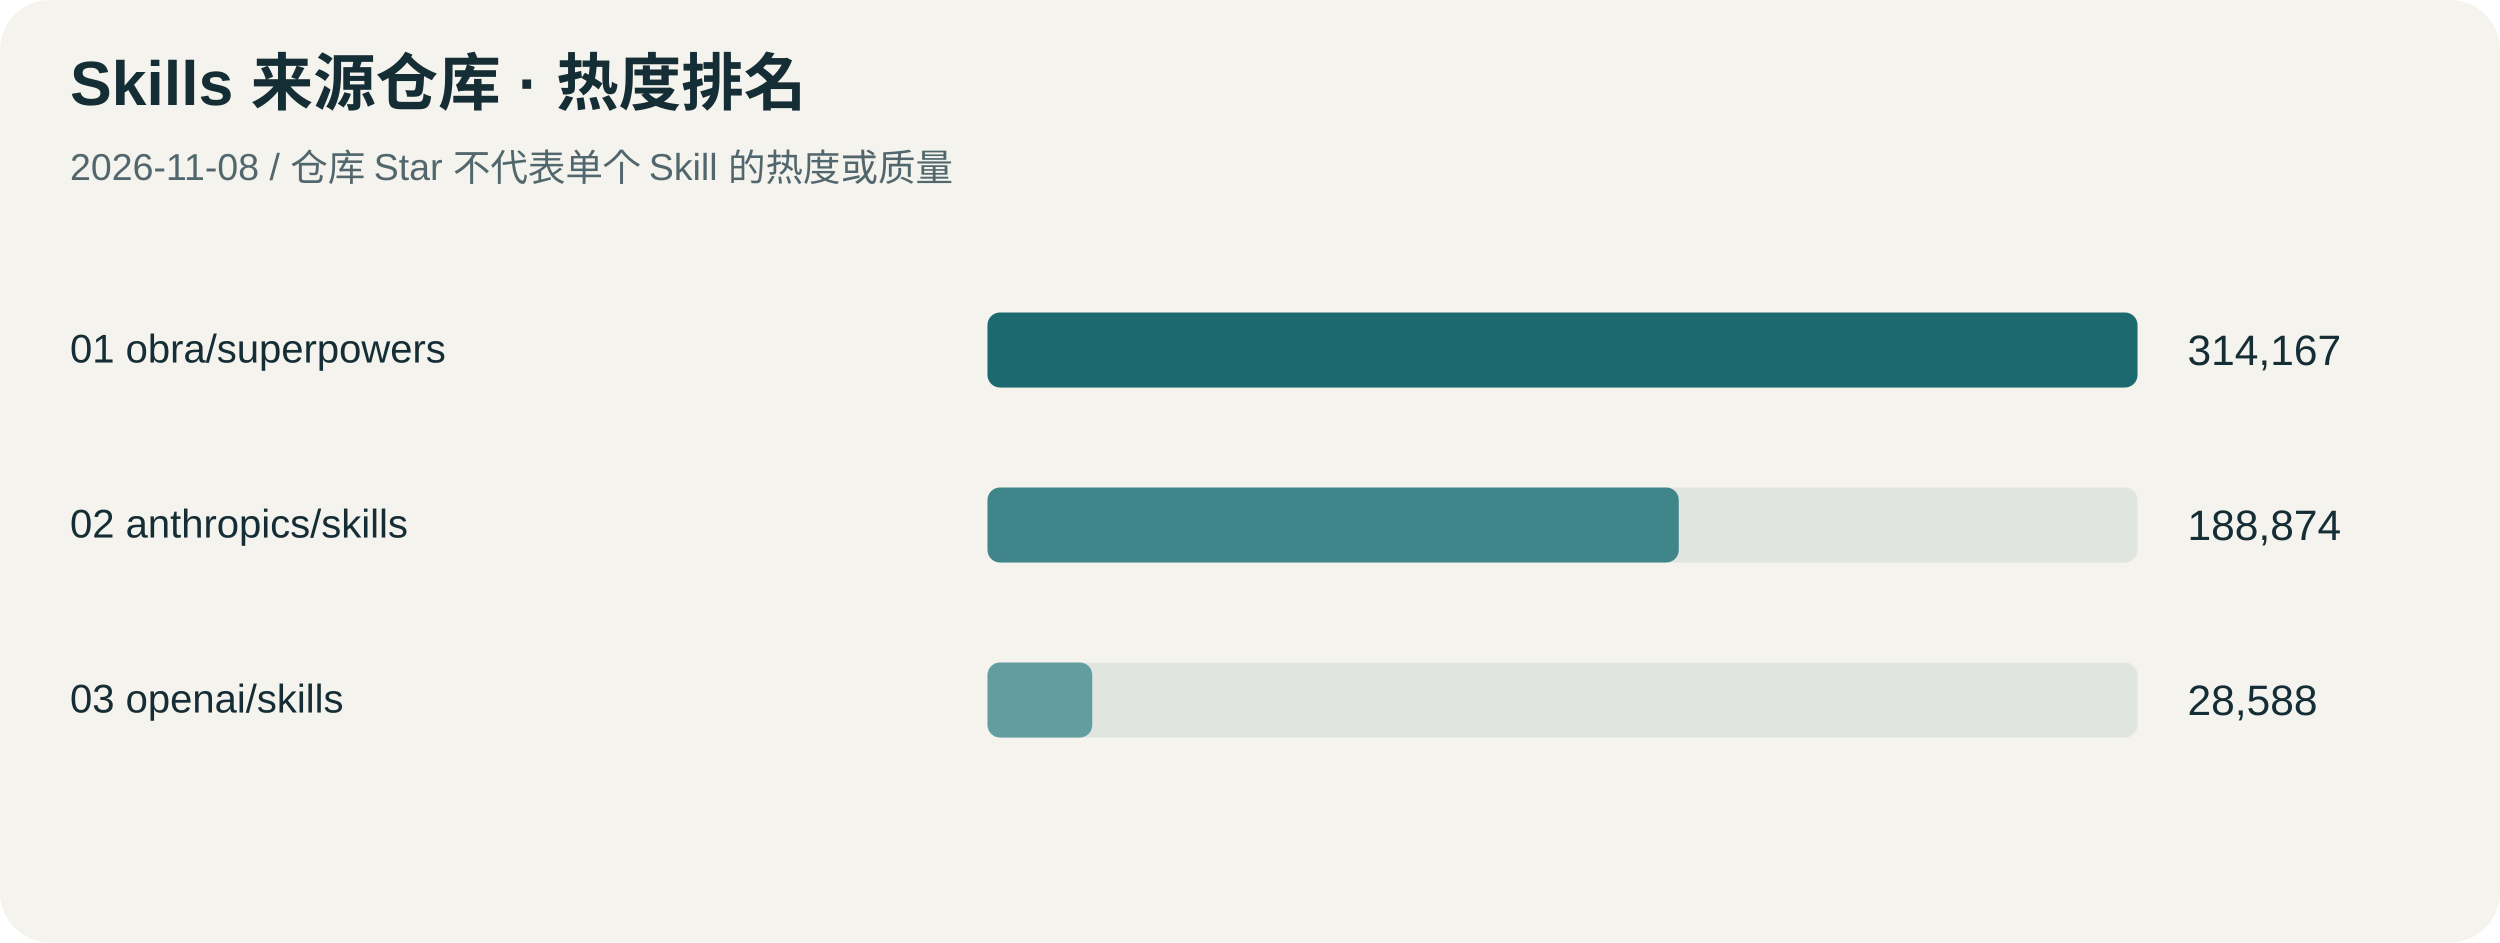
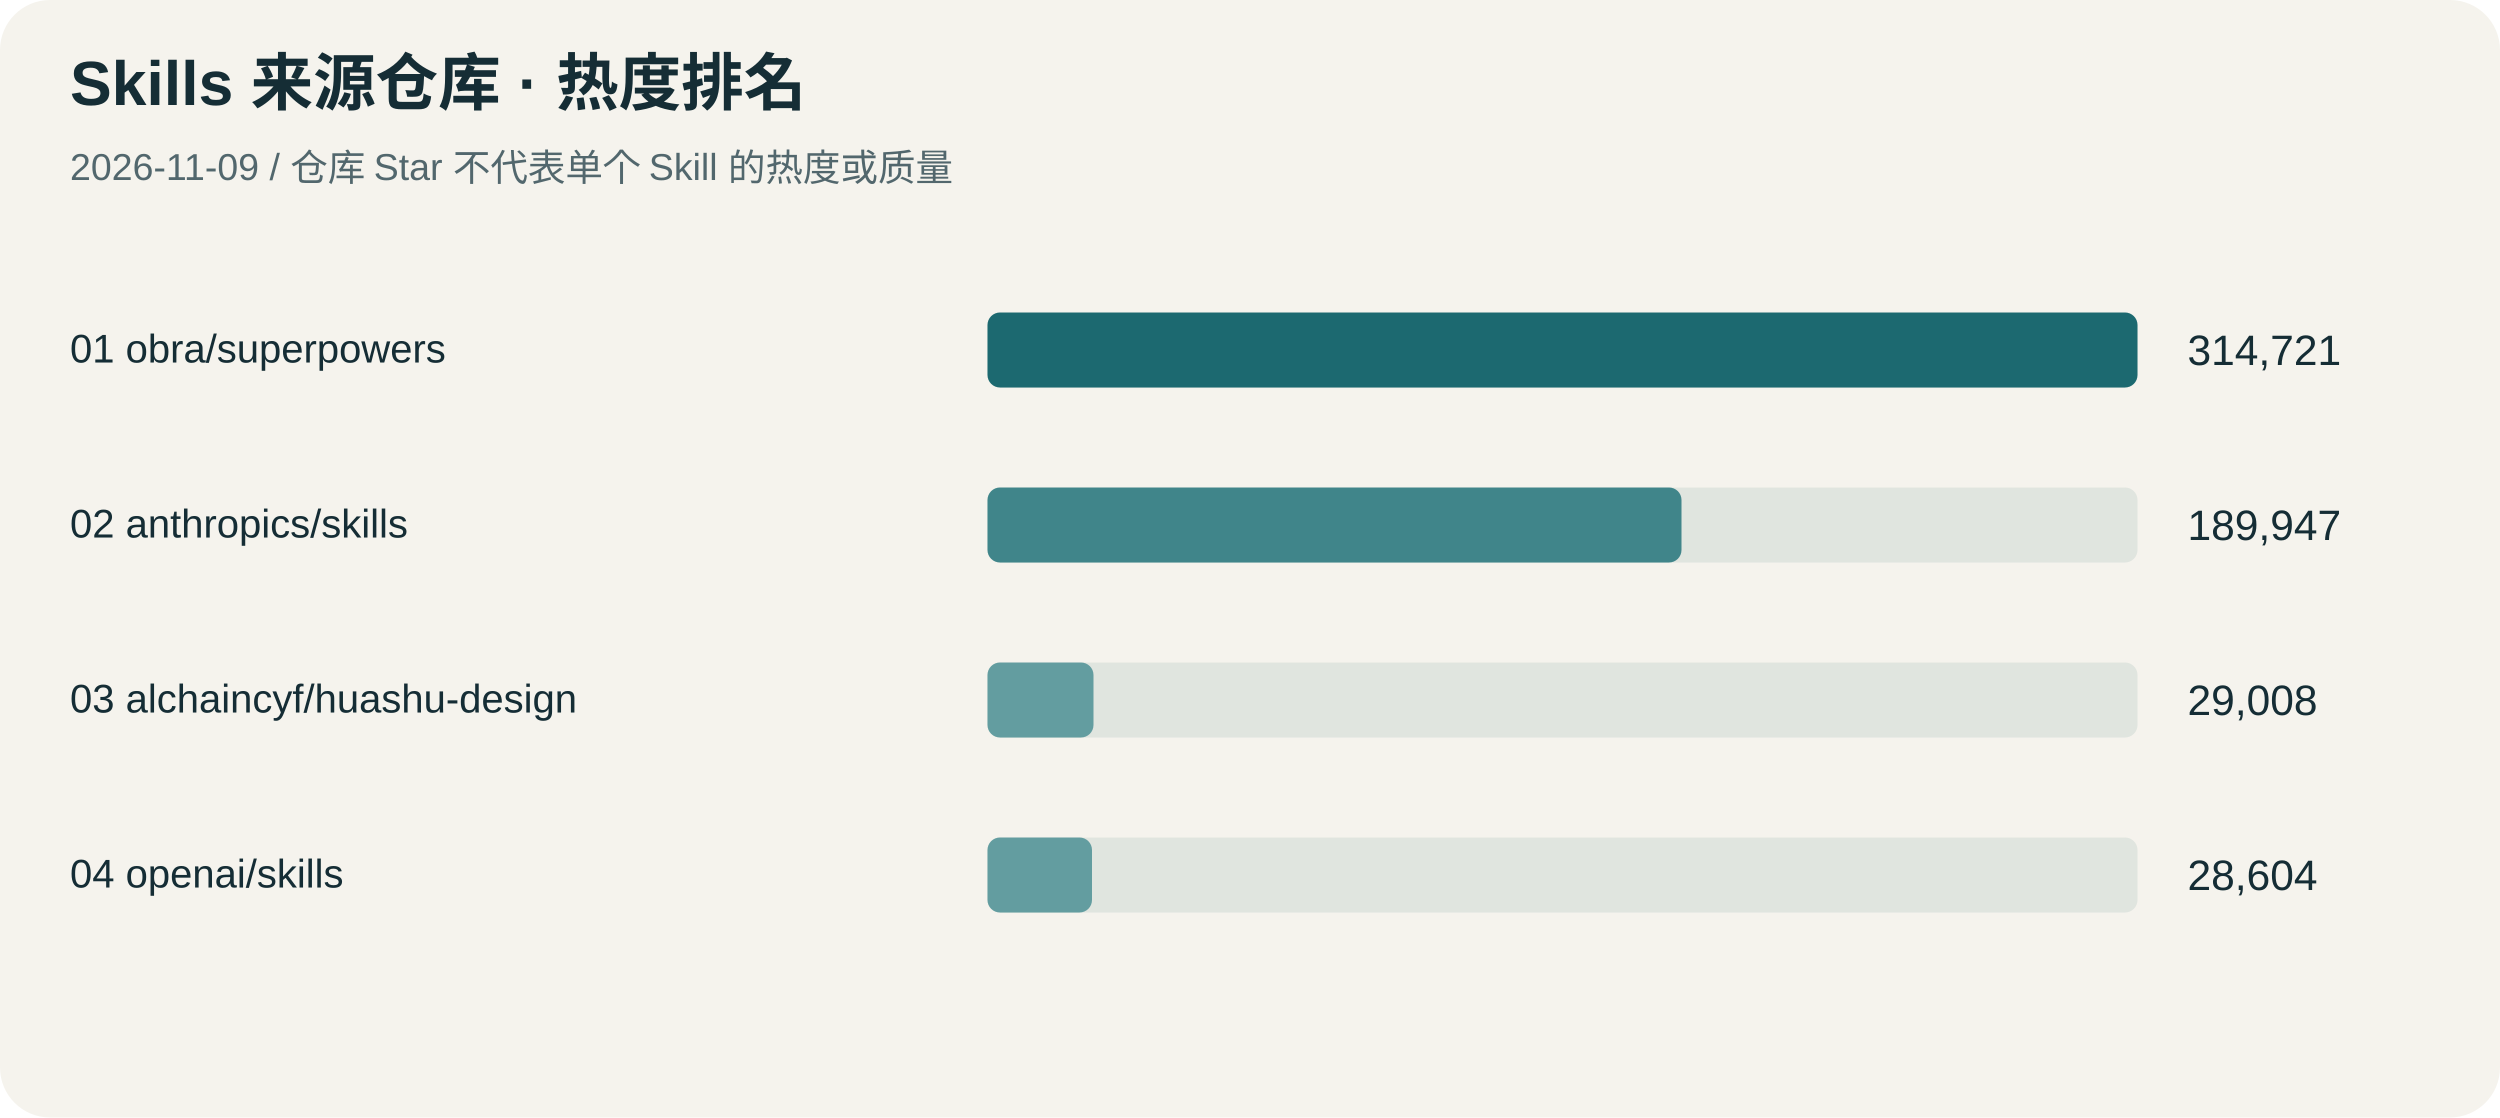
- <svg xmlns="http://www.w3.org/2000/svg" viewBox="0 0 1000 377" role="img" aria-labelledby="title desc">
+ <svg xmlns="http://www.w3.org/2000/svg" viewBox="0 0 1000 447" role="img" aria-labelledby="title desc">
  <rect width="100%" height="100%" rx="20" fill="#f5f3ed" />
  <g font-family="Segoe UI,Microsoft YaHei,Arial,sans-serif" fill="#152d35">
    <text x="28" y="42" font-size="25" font-weight="700">Skills 来源仓库 · 热度排名</text>
-     <text x="28" y="72" font-size="15" fill="#52676d">2026-11-08 / 仓库 Star 不代表单个 Skill 的热度或质量</text>
+     <text x="28" y="72" font-size="15" fill="#52676d">2026-11-09 / 仓库 Star 不代表单个 Skill 的热度或质量</text>
    <text x="28" y="145" font-size="16">01  obra/superpowers</text>
    <rect x="395" y="125" width="460" height="30" rx="5" fill="#e0e5df" />
    <rect x="395" y="125" width="460.0" height="30" rx="5" fill="#1c6970" />
-     <text x="875" y="146" font-size="17">314,167</text>
+     <text x="875" y="146" font-size="17">314,721</text>
    <text x="28" y="215" font-size="16">02  anthropics/skills</text>
    <rect x="395" y="195" width="460" height="30" rx="5" fill="#e0e5df" />
-     <rect x="395" y="195" width="276.5" height="30" rx="5" fill="#40858a" />
-     <text x="875" y="216" font-size="17">188,874</text>
-     <text x="28" y="285" font-size="16">03  openai/skills</text>
+     <rect x="395" y="195" width="277.6" height="30" rx="5" fill="#40858a" />
+     <text x="875" y="216" font-size="17">189,947</text>
+     <text x="28" y="285" font-size="16">03  alchaincyf/huashu-design</text>
    <rect x="395" y="265" width="460" height="30" rx="5" fill="#e0e5df" />
-     <rect x="395" y="265" width="41.9" height="30" rx="5" fill="#639da0" />
-     <text x="875" y="286" font-size="17">28,588</text>
+     <rect x="395" y="265" width="42.4" height="30" rx="5" fill="#639da0" />
+     <text x="875" y="286" font-size="17">29,008</text>
+     <text x="28" y="355" font-size="16">04  openai/skills</text>
+     <rect x="395" y="335" width="460" height="30" rx="5" fill="#e0e5df" />
+     <rect x="395" y="335" width="41.8" height="30" rx="5" fill="#639da0" />
+     <text x="875" y="356" font-size="17">28,604</text>
  </g>
</svg>
